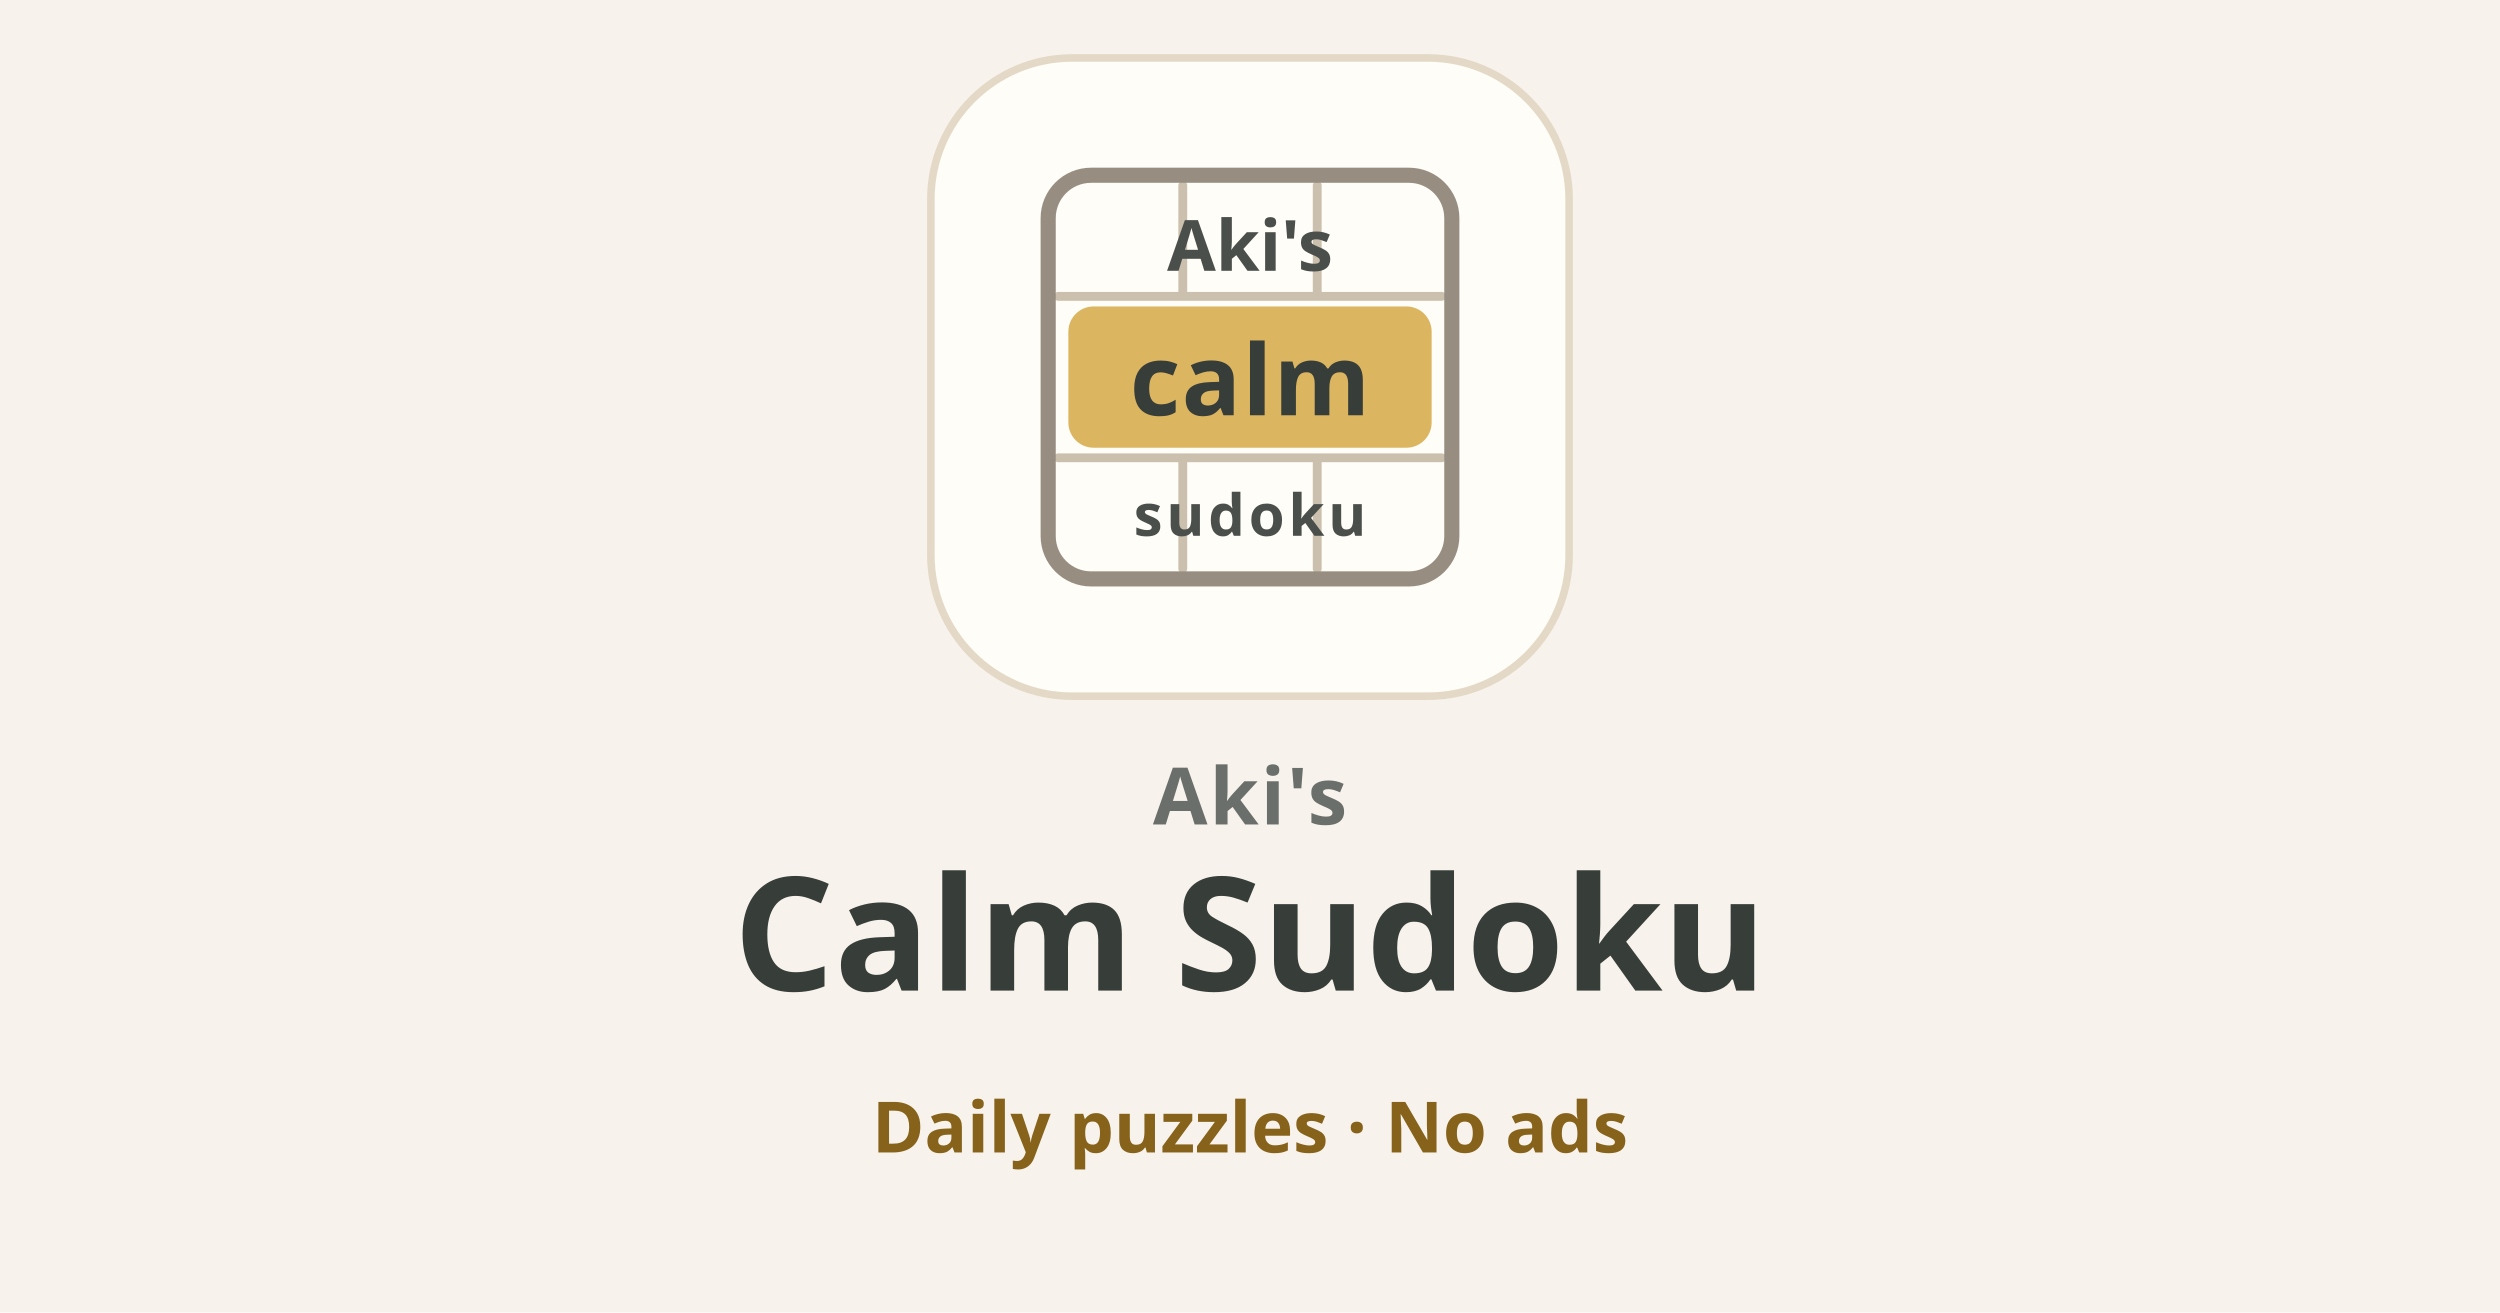
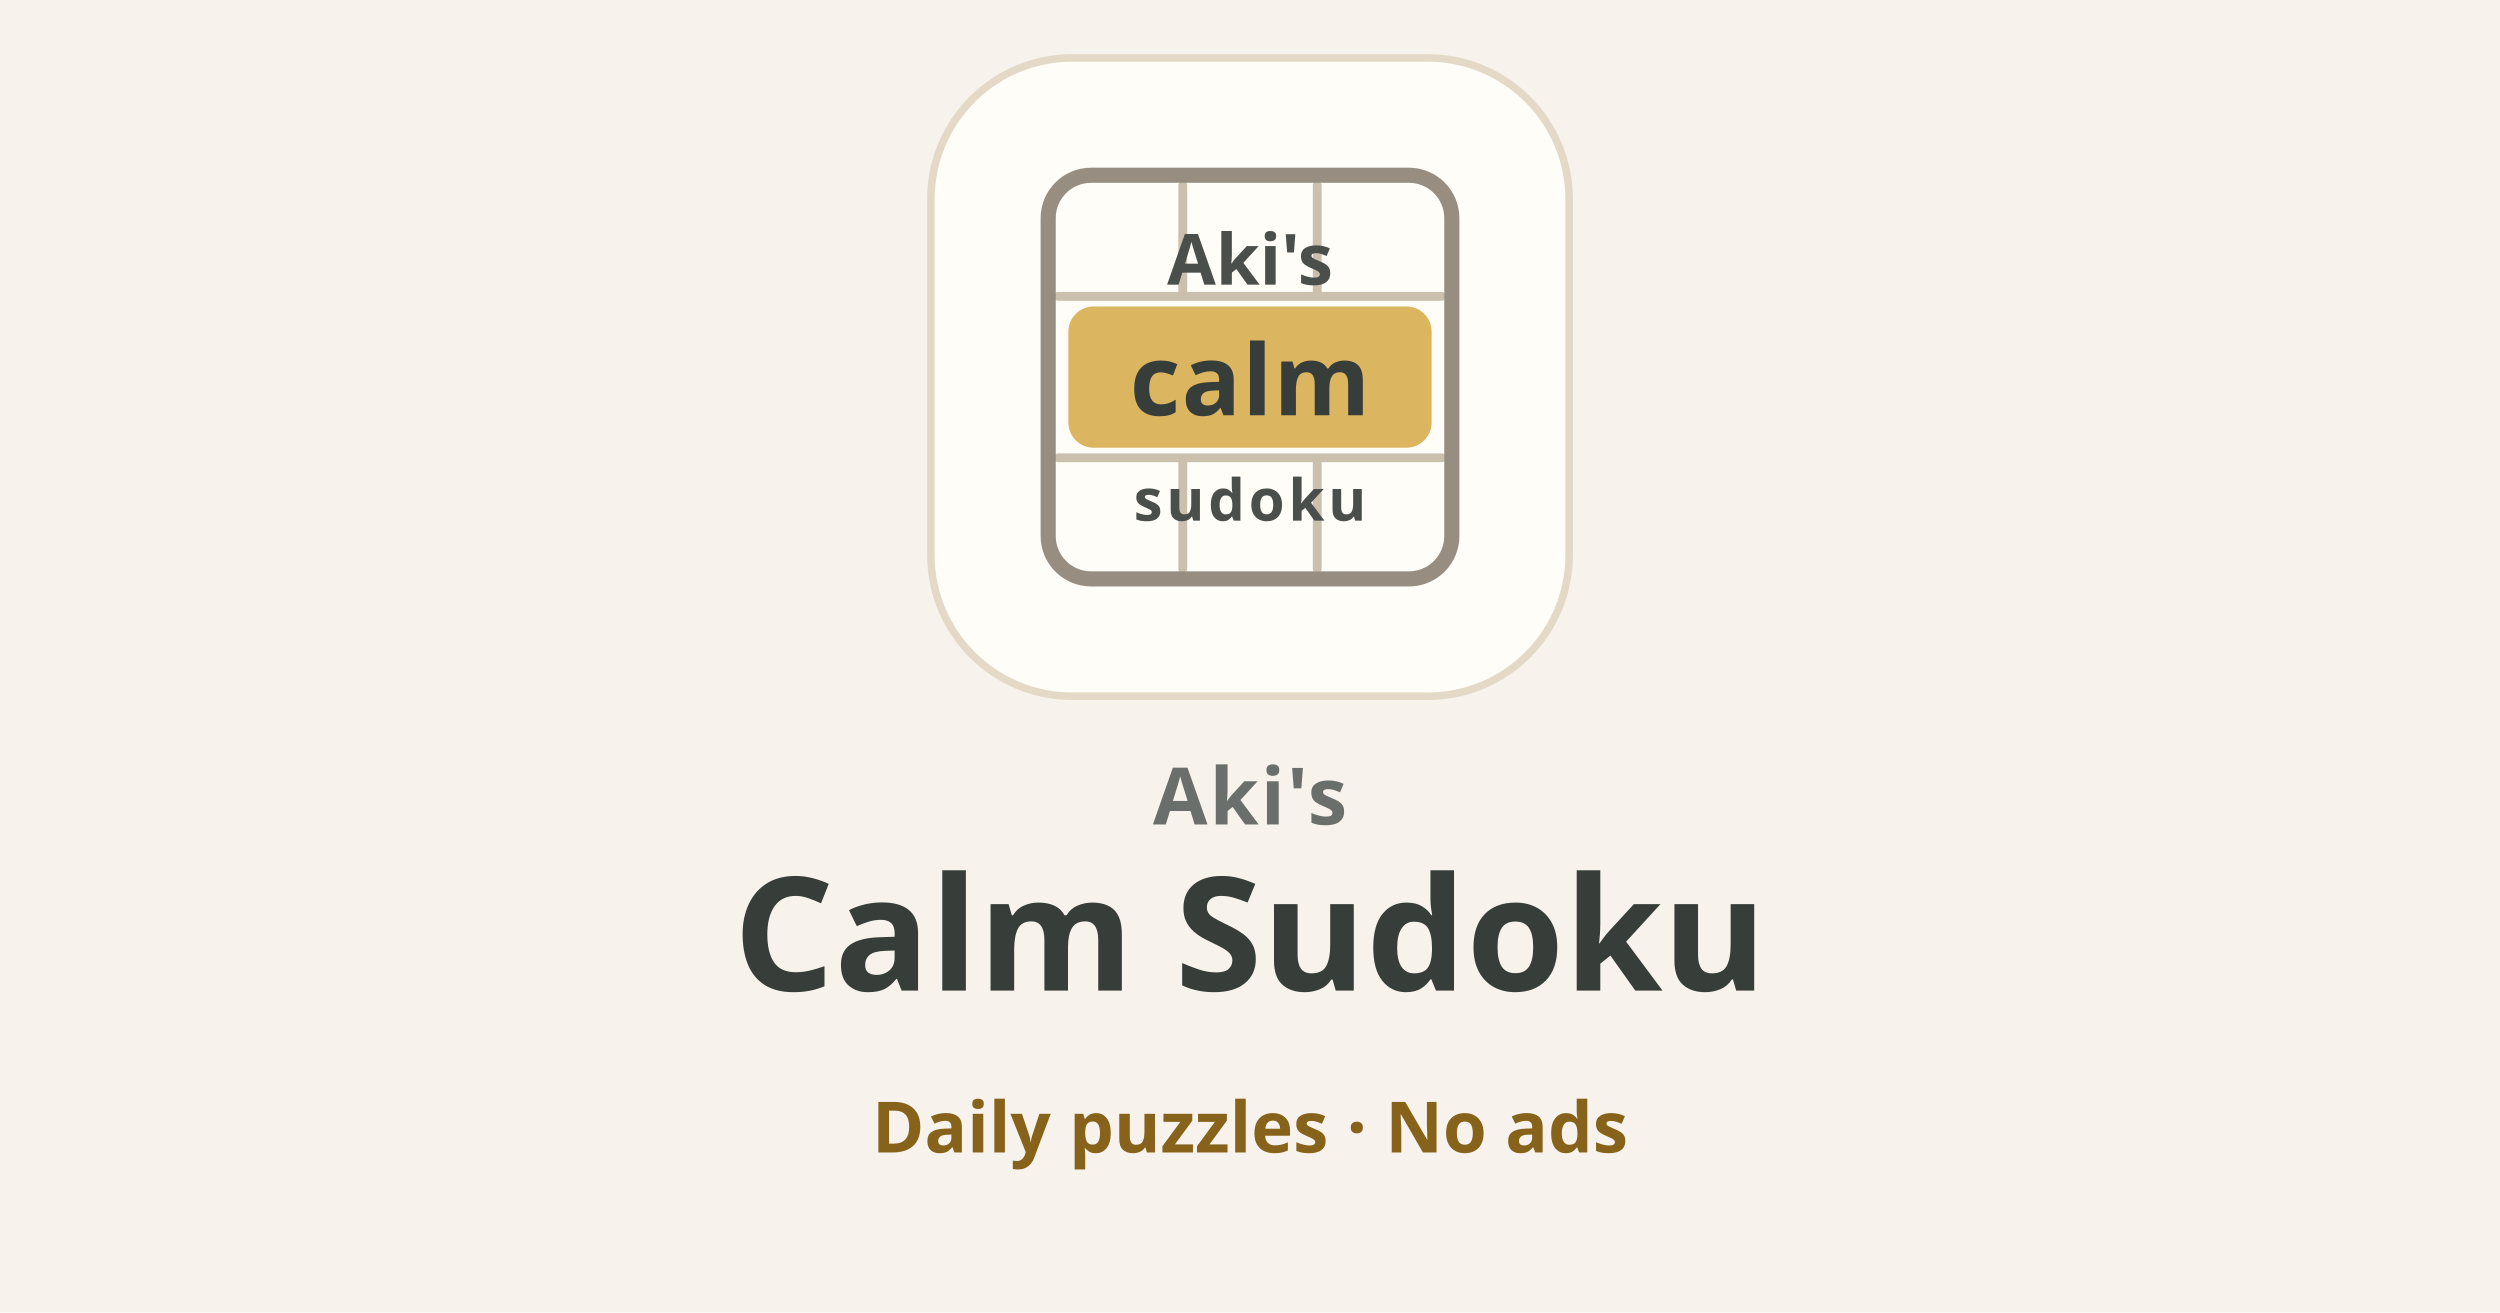
<svg xmlns="http://www.w3.org/2000/svg" viewBox="0 0 1200 630" width="1200" height="630">
  <style>@font-face { font-family: "Nunito"; src: url("../fonts/nunito-latin-variable.woff2") format("woff2"); font-weight: 200 1000; }</style>
  <rect width="1200" height="630" fill="#f7f3ec" />
  <g transform="translate(445 26) scale(0.6054688)">
    <rect x="3" y="3" width="506" height="506" rx="112" fill="#fffdf8" stroke="#e4d9c6" stroke-width="6" />
    <path d="M202.7 104V192M309.3 104V192M202.7 320V408M309.3 320V408M104 192h304M104 320h304" stroke="#cbbfad" stroke-width="7" stroke-linecap="round" />
    <rect x="112" y="200" width="288" height="112" rx="20" fill="#dcb560" />
    <rect x="96" y="96" width="320" height="320" rx="34" fill="none" stroke="#978e81" stroke-width="12" />
-     <text x="256" y="150" text-anchor="middle" dominant-baseline="central" font-family="Nunito" font-weight="800" font-size="56" fill="#4a4f4b">Aki's</text>
+     <text x="256" y="161" text-anchor="middle" dominant-baseline="central" font-family="Nunito" font-weight="800" font-size="56" fill="#4a4f4b">Aki's</text>
    <text x="256" y="256" text-anchor="middle" dominant-baseline="central" font-family="Nunito" font-weight="800" font-size="78" letter-spacing="1" fill="#373d39">calm</text>
-     <text x="256" y="364" text-anchor="middle" dominant-baseline="central" font-family="Nunito" font-weight="700" font-size="46" letter-spacing="3" fill="#4a4f4b">sudoku</text>
+     <text x="256" y="352" text-anchor="middle" dominant-baseline="central" font-family="Nunito" font-weight="700" font-size="46" letter-spacing="3" fill="#4a4f4b">sudoku</text>
  </g>
  <text x="600" y="381" text-anchor="middle" dominant-baseline="central" font-family="Nunito" font-weight="700" font-size="38" letter-spacing="1" fill="#6b6f6b">Aki's</text>
  <text x="600" y="446" text-anchor="middle" dominant-baseline="central" font-family="Nunito" font-weight="800" font-size="76" fill="#373d39">Calm Sudoku</text>
  <text x="600" y="540" text-anchor="middle" dominant-baseline="central" font-family="Nunito" font-weight="700" font-size="34" fill="#86621a">Daily puzzles · No ads</text>
</svg>
